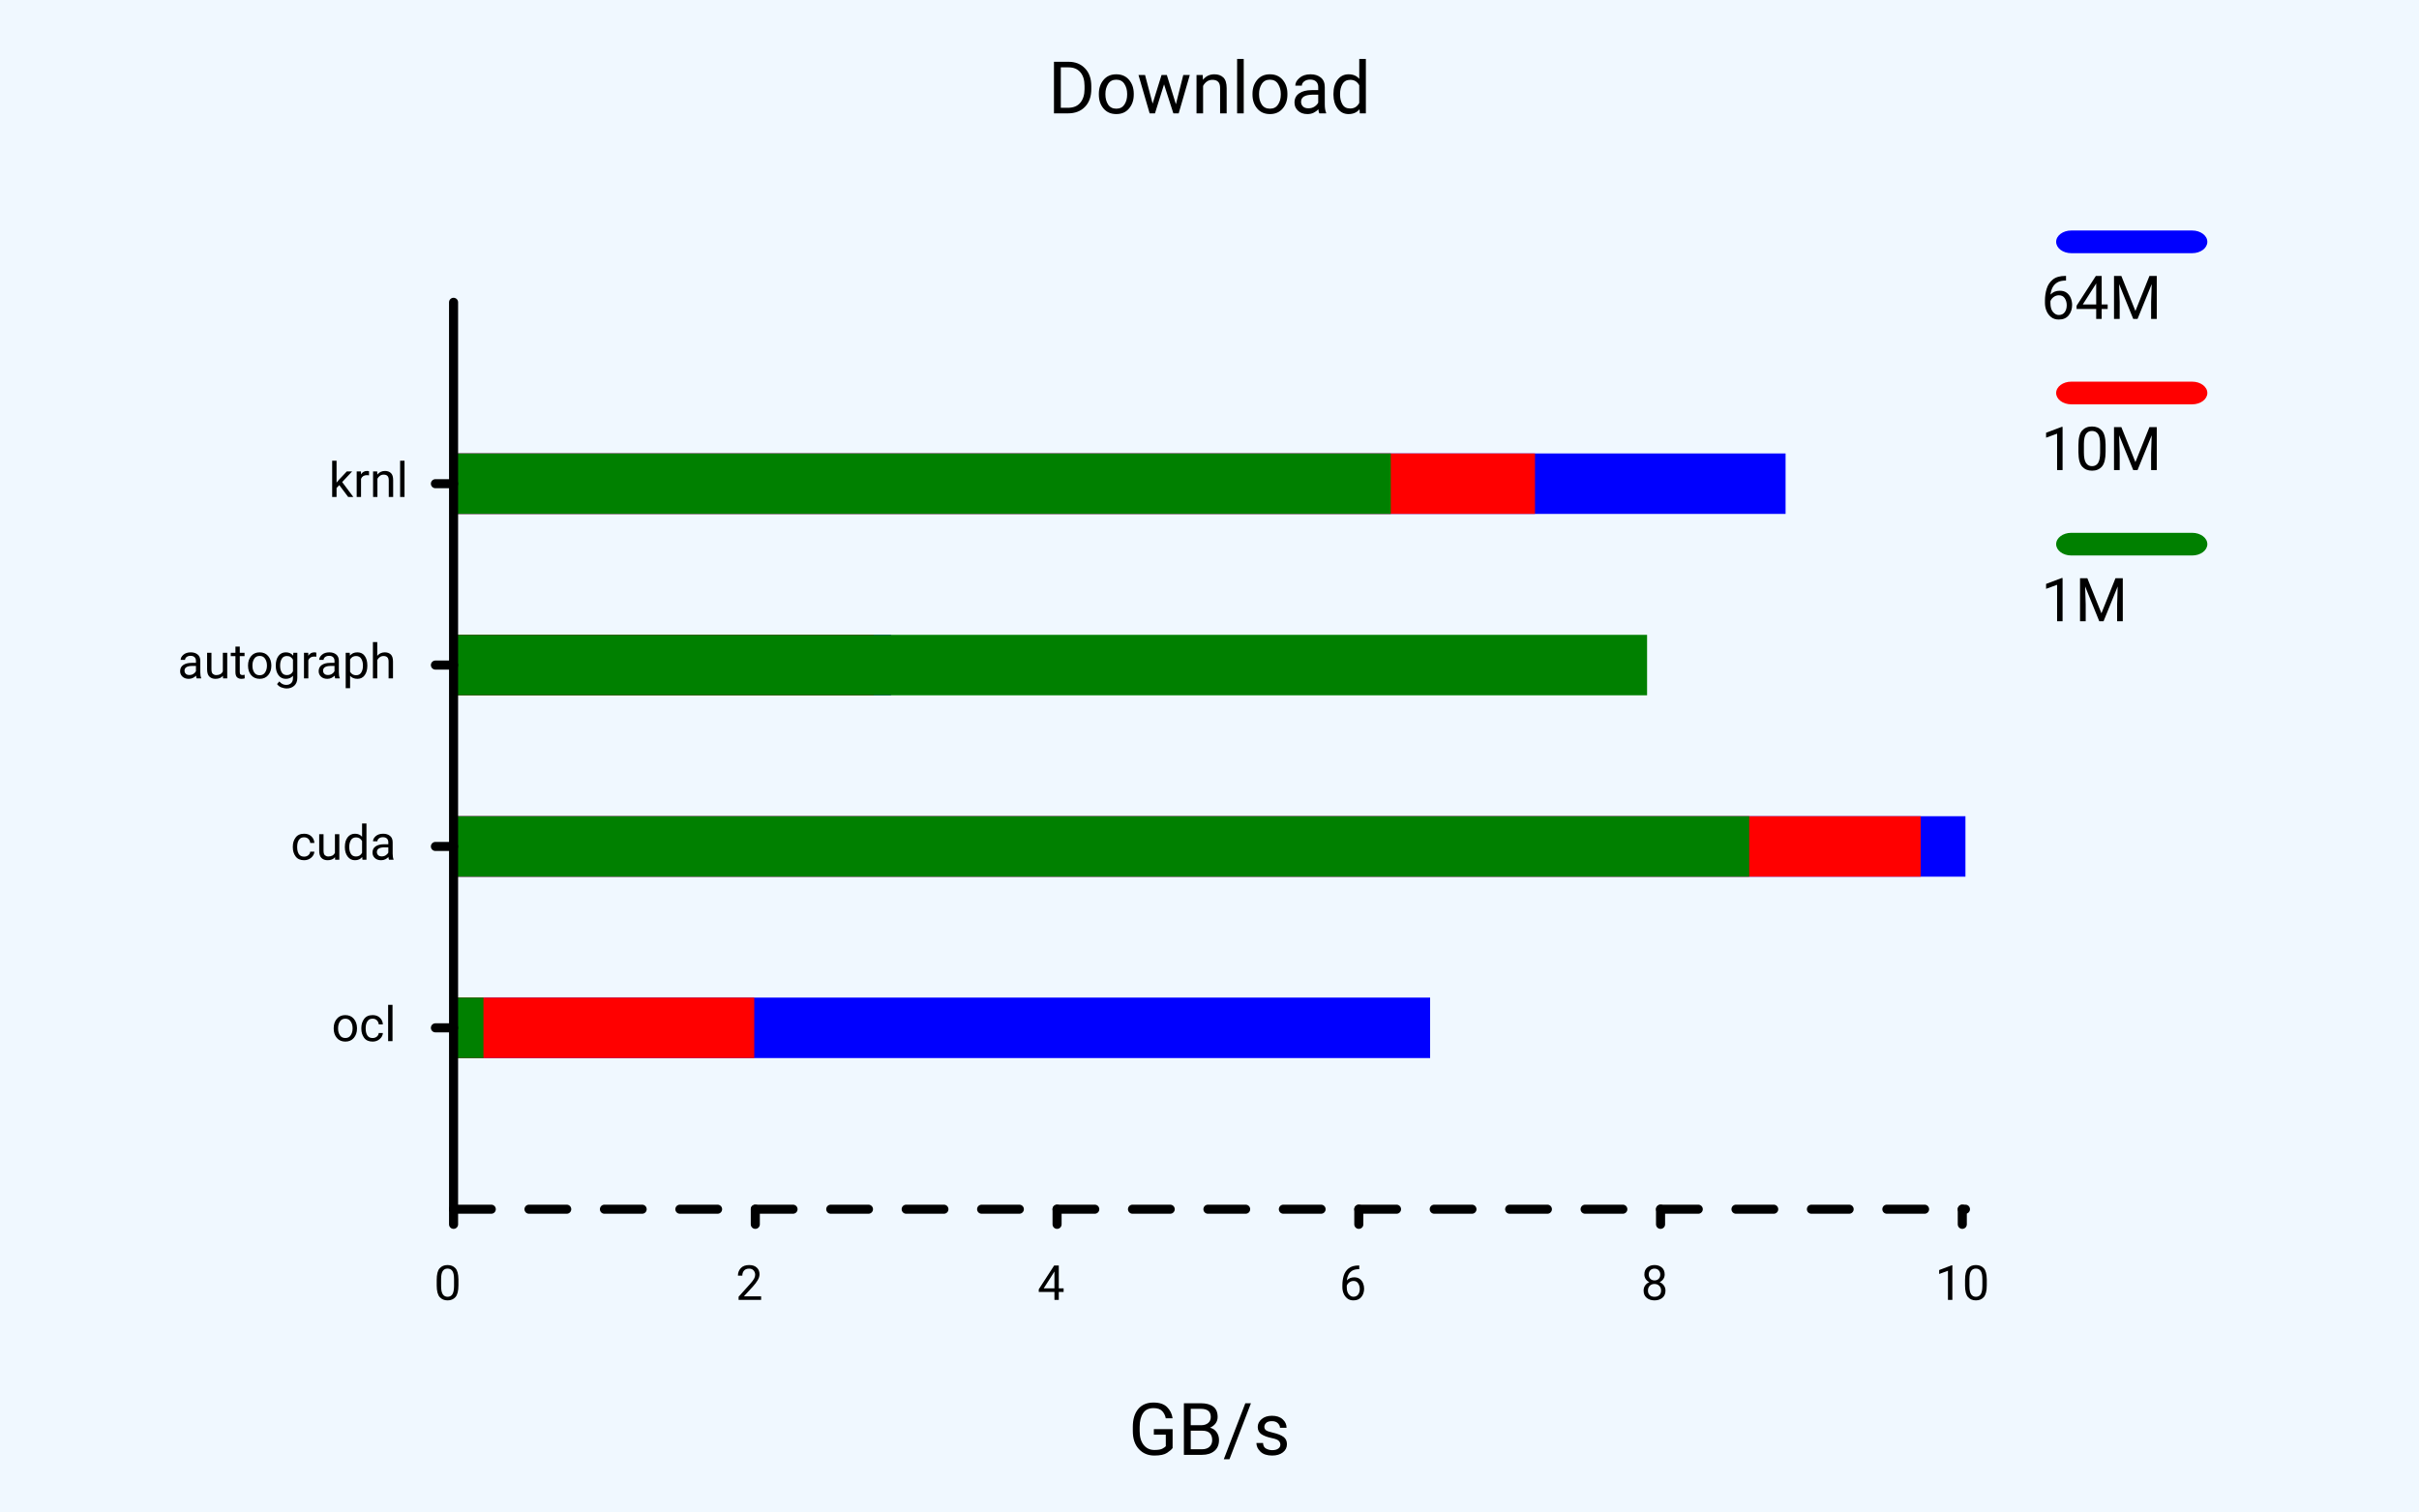
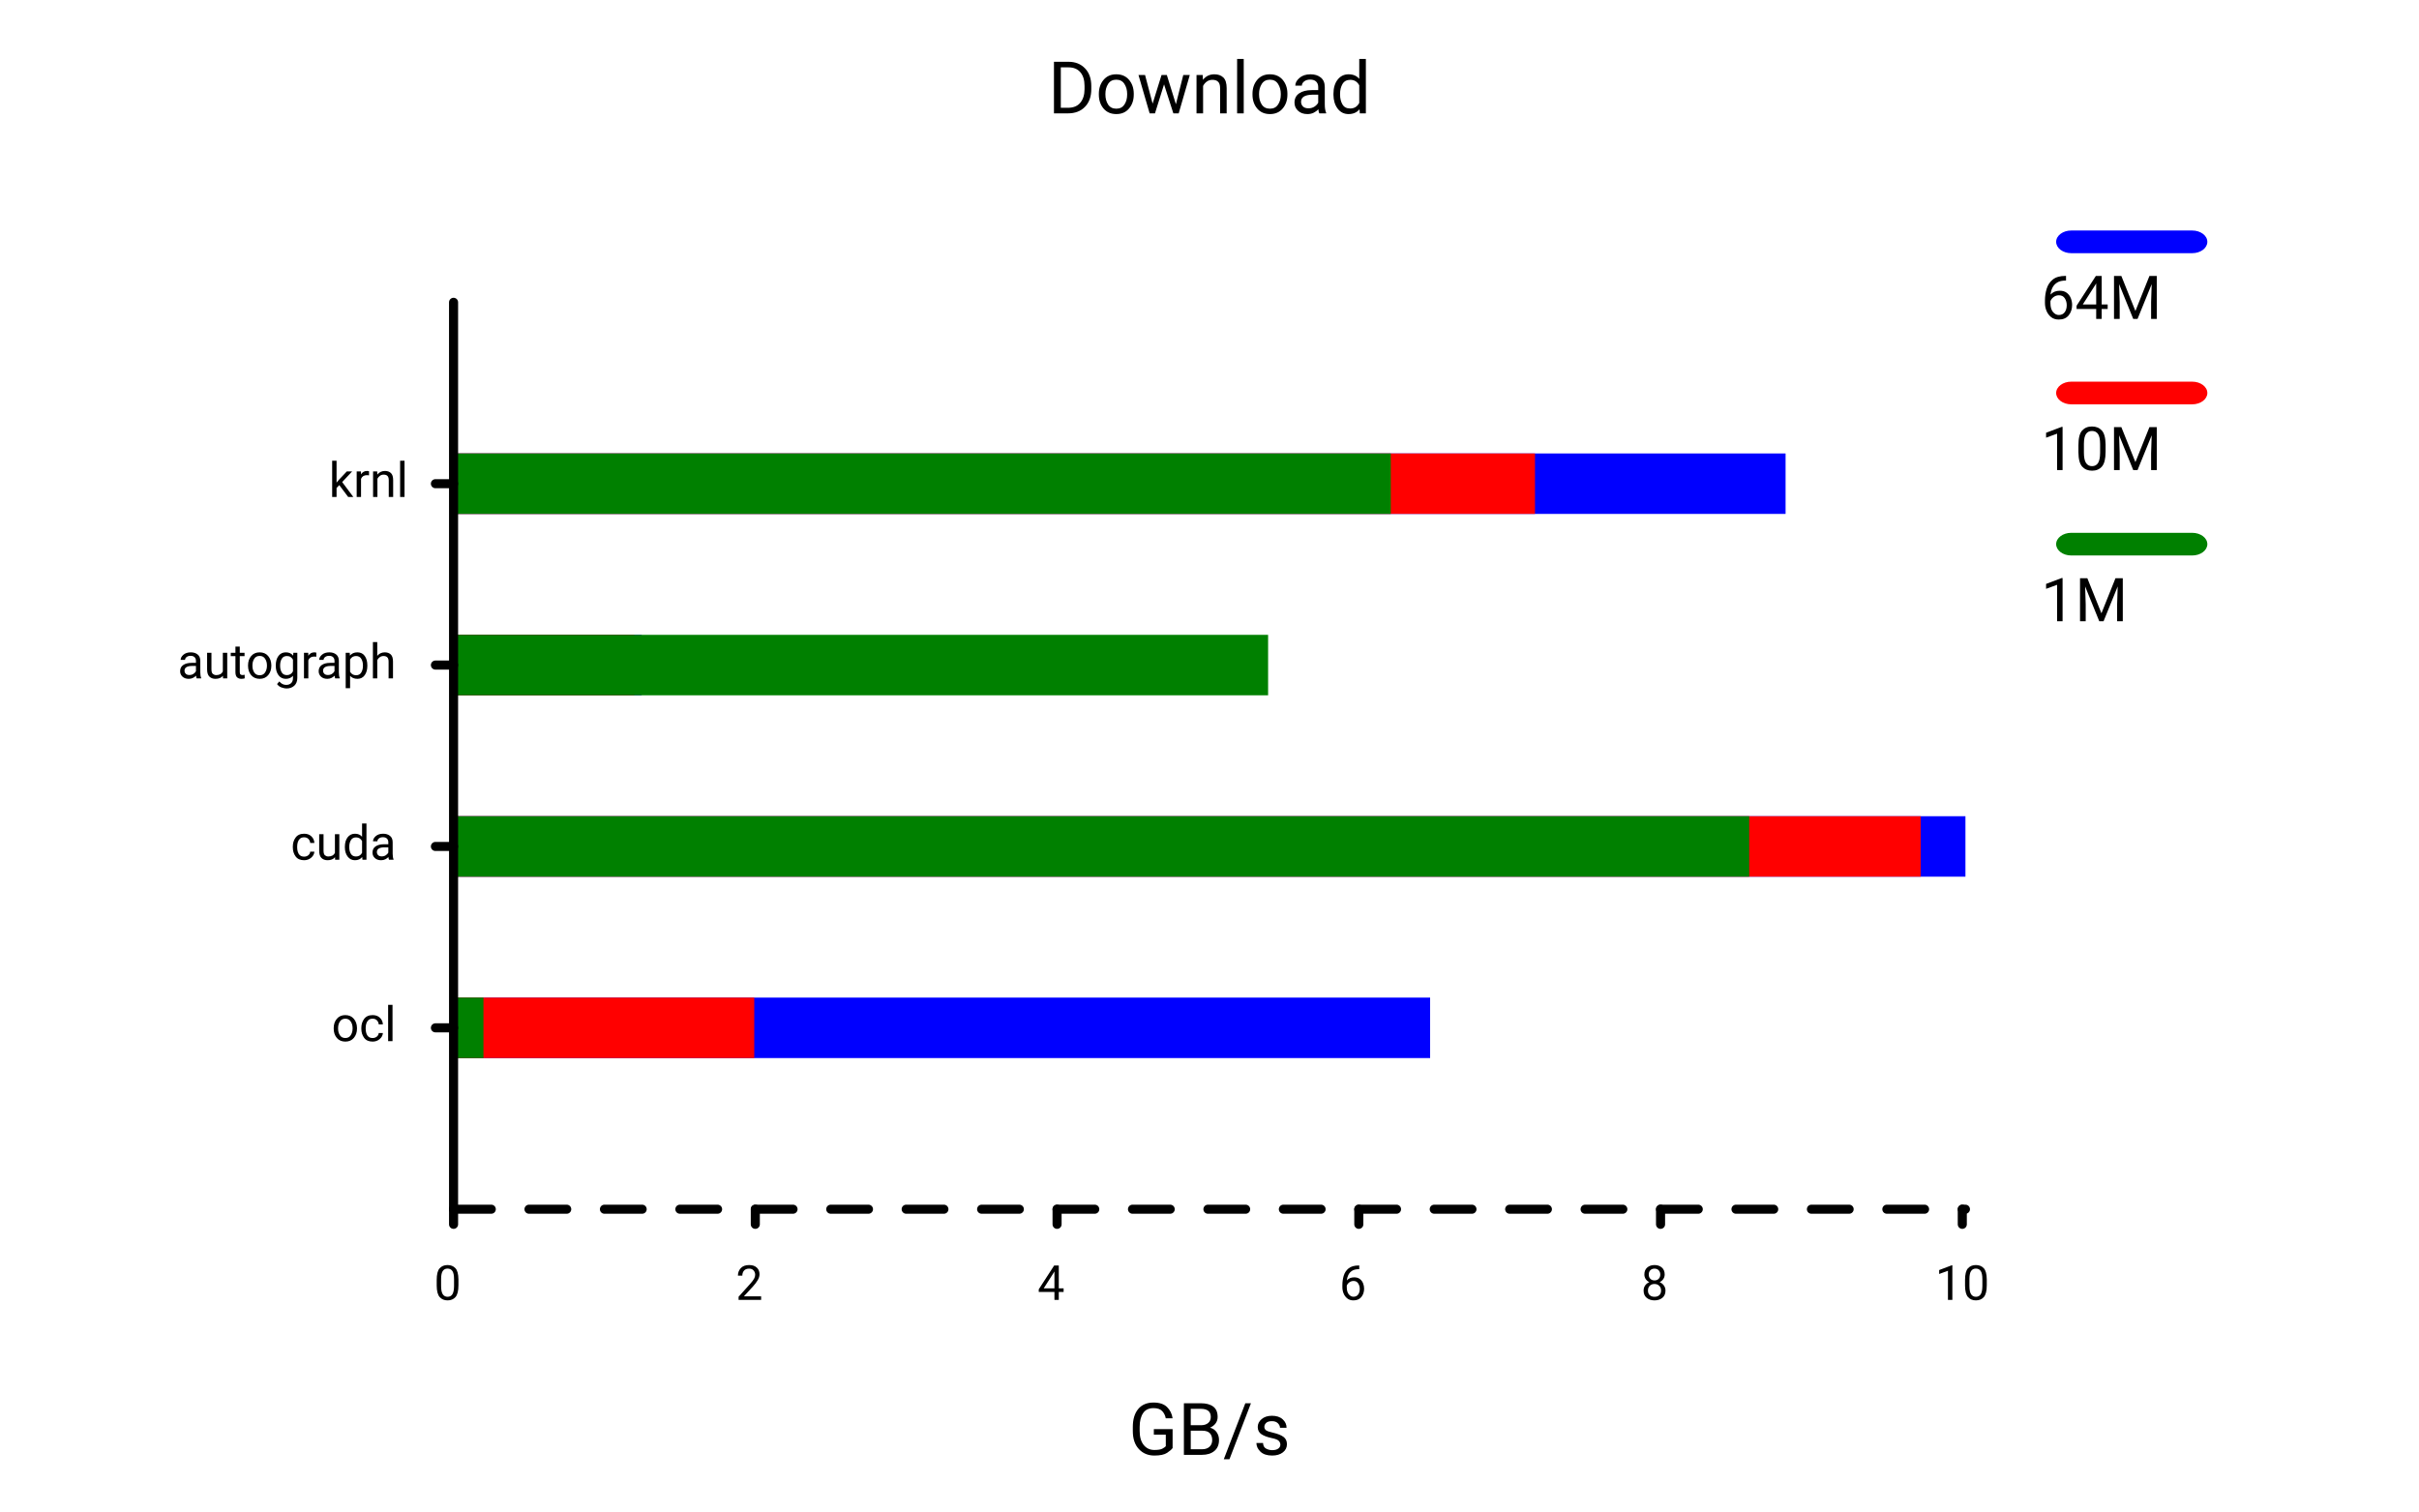
<svg xmlns="http://www.w3.org/2000/svg" class="poloto" width="800" height="500" viewBox="0 0 800 500">
  <style>
 .poloto{
  stroke-linecap:round;
  stroke-linejoin:round;
  font-family:Roboto,sans-serif;
  font-size:16px;
}
.poloto_background{fill:AliceBlue;}
.poloto_scatter{stroke-width:7}
.poloto_line{stroke-width:2}
.poloto_text{fill: black;}
.poloto_name{font-size:24px;dominant-baseline:start;text-anchor:middle;}
.poloto_where{dominant-baseline:middle;text-anchor:start}
.poloto_text.poloto_legend{font-size:20px;dominant-baseline:middle;text-anchor:start;}
.poloto_text.poloto_ticks.poloto_y{dominant-baseline:middle;text-anchor:end}
.poloto_text.poloto_ticks.poloto_x{dominant-baseline:start;text-anchor:middle}
.poloto_imgs.poloto_ticks{stroke: black;stroke-width:3;fill:none;stroke-dasharray:none}
.poloto_grid{stroke:gray;stroke-width:0.5}

.poloto0.poloto_stroke{stroke:blue;}
.poloto1.poloto_stroke{stroke:red;}
.poloto2.poloto_stroke{stroke:green;}
.poloto3.poloto_stroke{stroke:gold;}
.poloto4.poloto_stroke{stroke:aqua;}
.poloto5.poloto_stroke{stroke:lime;}
.poloto6.poloto_stroke{stroke:orange;}
.poloto7.poloto_stroke{stroke:chocolate;}
.poloto0.poloto_fill{fill:blue;}
.poloto1.poloto_fill{fill:red;}
.poloto2.poloto_fill{fill:green;}
.poloto3.poloto_fill{fill:gold;}
.poloto4.poloto_fill{fill:aqua;}
.poloto5.poloto_fill{fill:lime;}
.poloto6.poloto_fill{fill:orange;}
.poloto7.poloto_fill{fill:chocolate;}
+  .poloto_background{fill:white;}
	</style>
  <circle r="1e5" class="poloto_background" />
  <g id="poloto_plot0" class="poloto_plot poloto_imgs poloto_histo poloto0 poloto_fill">
    <rect x="150.00" y="330.00" width="322.961" height="20" />
    <rect x="150.00" y="270.00" width="500" height="20" />
-     <rect x="150.00" y="210.00" width="144.696" height="20" />
+     <rect x="150.00" y="210.00" width="62.209" height="20" />
    <rect x="150.00" y="150.00" width="440.518" height="20" />
  </g>
  <g id="poloto_plot1" class="poloto_plot poloto_imgs poloto_histo poloto1 poloto_fill">
    <rect x="150.00" y="330.00" width="99.441" height="20" />
    <rect x="150.00" y="270.00" width="485.218" height="20" />
-     <rect x="150.00" y="210.00" width="138.911" height="20" />
+     <rect x="150.00" y="210.00" width="59.756" height="20" />
    <rect x="150.00" y="150.00" width="357.646" height="20" />
  </g>
  <g id="poloto_plot2" class="poloto_plot poloto_imgs poloto_histo poloto2 poloto_fill">
    <rect x="150.00" y="330.00" width="9.882" height="20" />
    <rect x="150.00" y="270.00" width="428.488" height="20" />
-     <rect x="150.00" y="210.00" width="394.714" height="20" />
+     <rect x="150.00" y="210.00" width="269.381" height="20" />
    <rect x="150.00" y="150.00" width="309.953" height="20" />
  </g>
  <g class="poloto_legend poloto_imgs poloto_bars poloto0 poloto_fill">
    <rect x="680" y="76.25" width="50" height="7.5" rx="5" ry="5" />
  </g>
  <g class="poloto_legend poloto_imgs poloto_bars poloto1 poloto_fill">
    <rect x="680" y="126.25" width="50" height="7.5" rx="5" ry="5" />
  </g>
  <g class="poloto_legend poloto_imgs poloto_bars poloto2 poloto_fill">
    <rect x="680" y="176.25" width="50" height="7.5" rx="5" ry="5" />
  </g>
  <text class="poloto_legend poloto_text poloto_bars poloto0" x="675" y="100"> 64M</text>
  <text class="poloto_legend poloto_text poloto_bars poloto1" x="675" y="150"> 10M</text>
  <text class="poloto_legend poloto_text poloto_bars poloto2" x="675" y="200"> 1M</text>
  <text class="poloto_text poloto_name poloto_title" x="400.00" y="37.50">Download</text>
  <text class="poloto_text poloto_name poloto_x" x="400.00" y="481.25">GB/s</text>
  <text class="poloto_text poloto_name poloto_y" x="37.50" y="250.00" transform="rotate(-90,37.50,250.00)" />
  <text class="poloto_text poloto_ticks poloto_y">
    <tspan x="135.00" y="340.00">ocl</tspan>
    <tspan x="135.00" y="280.00">cuda</tspan>
    <tspan x="135.00" y="220.00">autograph</tspan>
    <tspan x="135.00" y="160.00">krnl</tspan>
  </text>
  <g class="poloto_imgs poloto_ticks poloto_y">
    <line x1="150.00" x2="144.00" y1="340.00" y2="340.00" />
    <line x1="150.00" x2="144.00" y1="280.00" y2="280.00" />
    <line x1="150.00" x2="144.00" y1="220.00" y2="220.00" />
    <line x1="150.00" x2="144.00" y1="160.00" y2="160.00" />
  </g>
  <text class="poloto_text poloto_ticks poloto_x">
    <tspan x="150.00" y="430.00">0</tspan>
    <tspan x="249.79" y="430.00">2</tspan>
    <tspan x="349.59" y="430.00">4</tspan>
    <tspan x="449.38" y="430.00">6</tspan>
    <tspan x="549.17" y="430.00">8</tspan>
    <tspan x="648.96" y="430.00">10</tspan>
  </text>
  <g class="poloto_imgs poloto_ticks poloto_x">
    <line x1="150.00" x2="150.00" y1="400.00" y2="405.00" />
    <line x1="249.79" x2="249.79" y1="400.00" y2="405.00" />
    <line x1="349.59" x2="349.59" y1="400.00" y2="405.00" />
    <line x1="449.38" x2="449.38" y1="400.00" y2="405.00" />
    <line x1="549.17" x2="549.17" y1="400.00" y2="405.00" />
    <line x1="648.96" x2="648.96" y1="400.00" y2="405.00" />
  </g>
  <path class="poloto_imgs poloto_ticks poloto_x" style="stroke-dasharray:12.474;stroke-dashoffset:-0;" d=" M 150.00 400.00 L 650.00 400.00" />
  <path class="poloto_imgs poloto_ticks poloto_y" d=" M 150.00 400.00 L 150.00 100.00" />
</svg>
